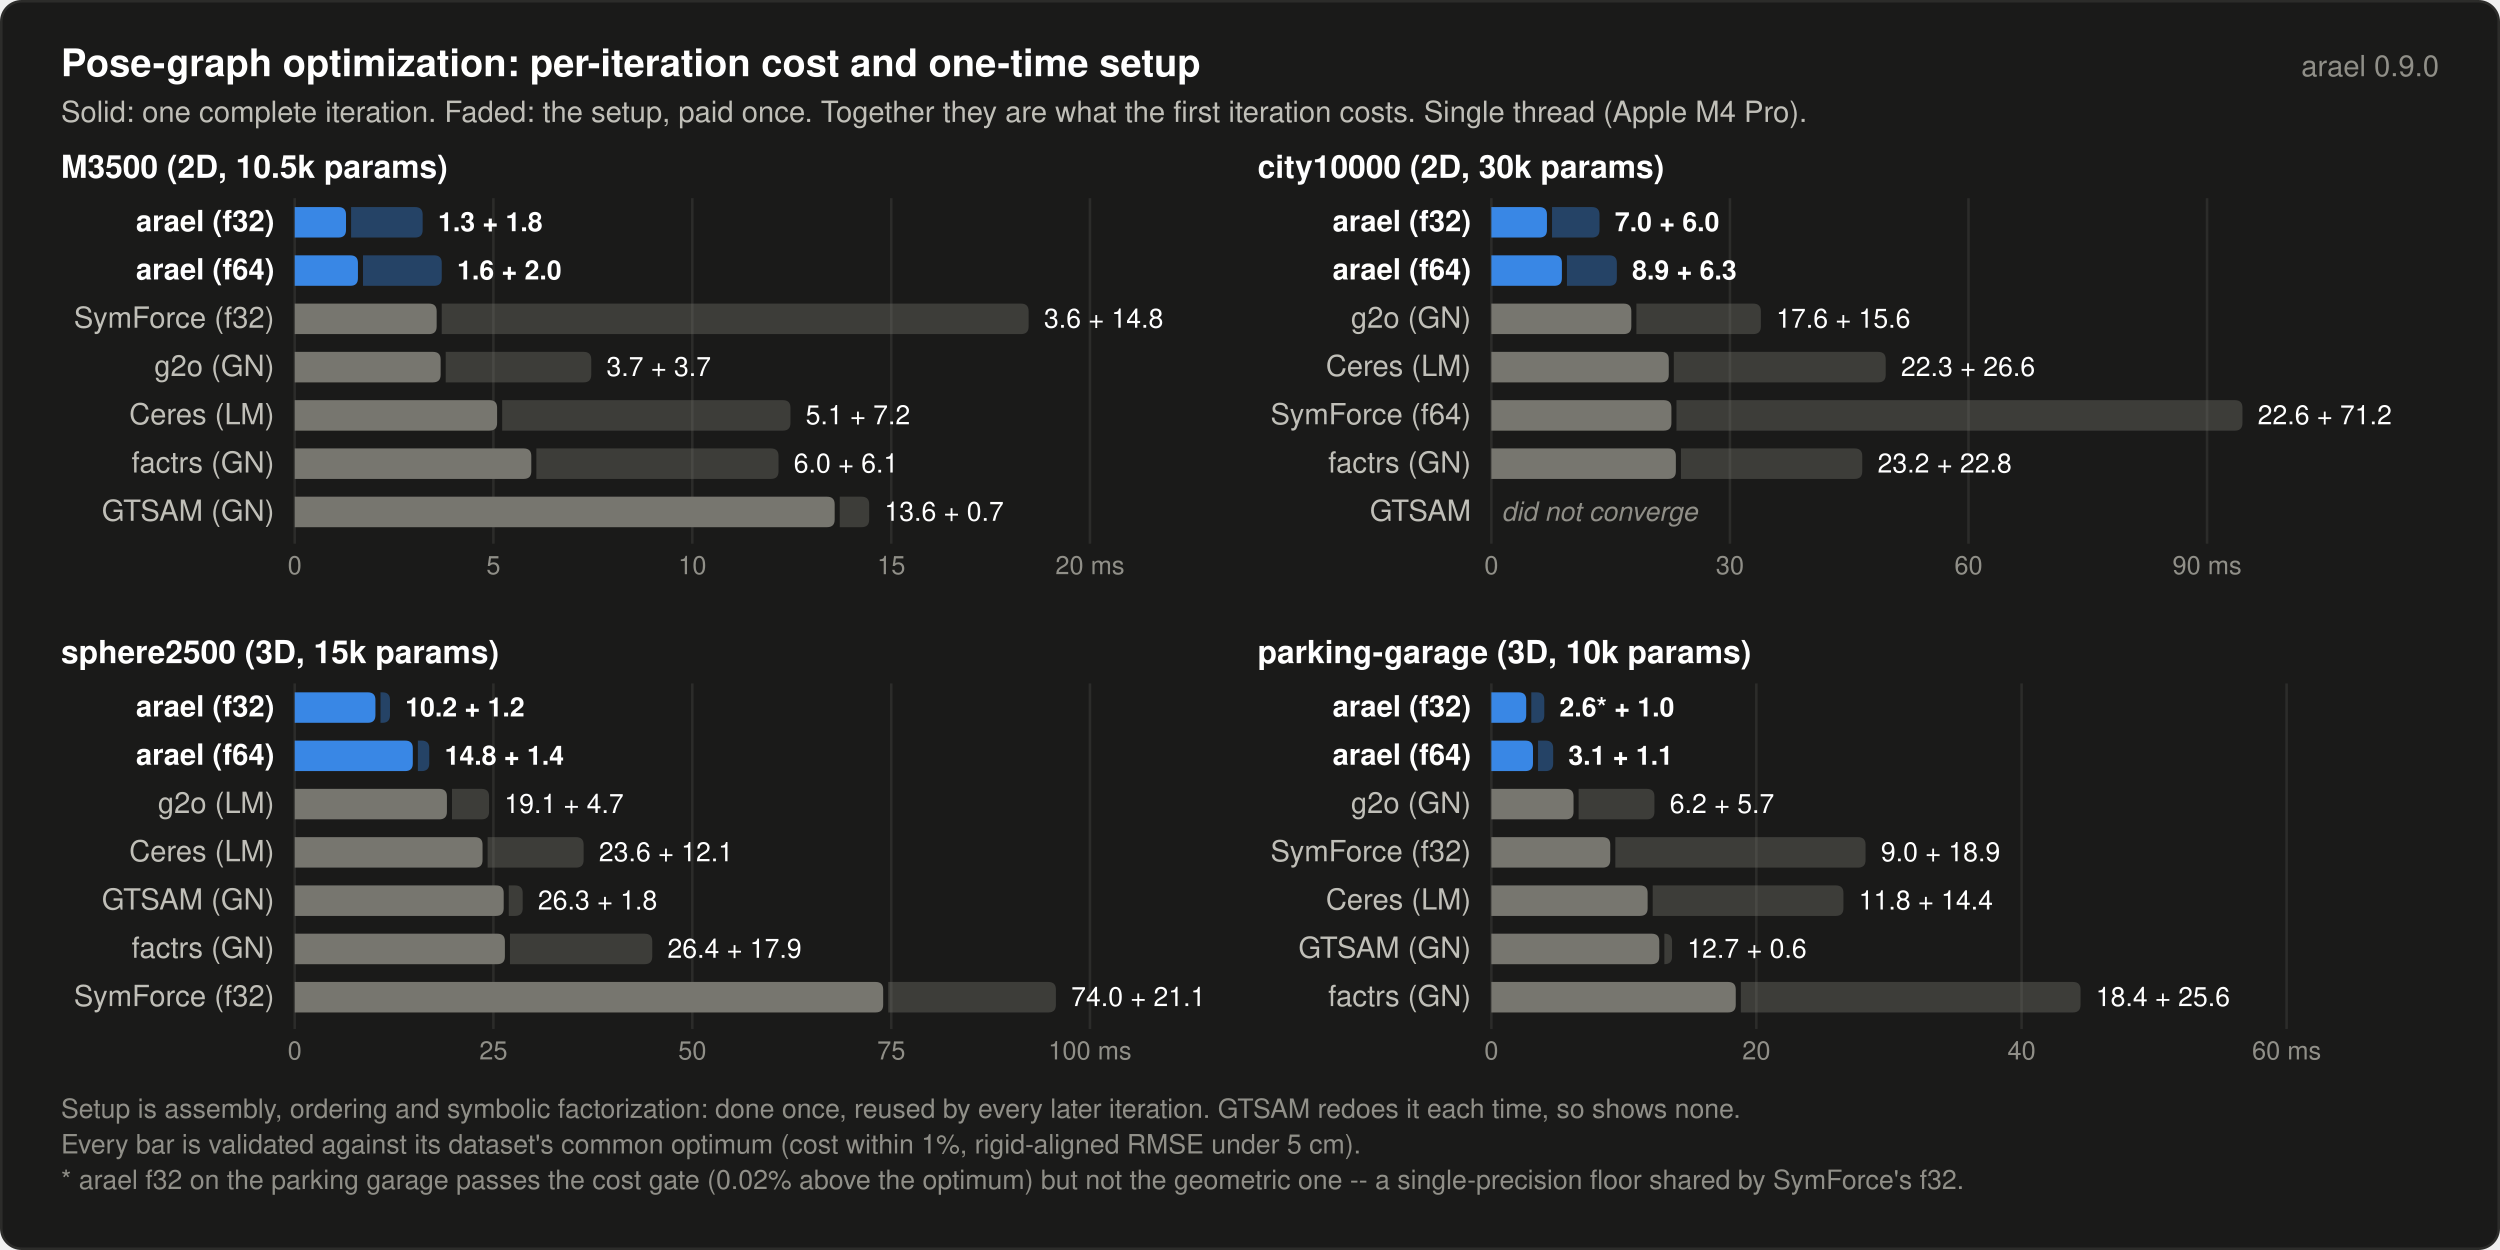
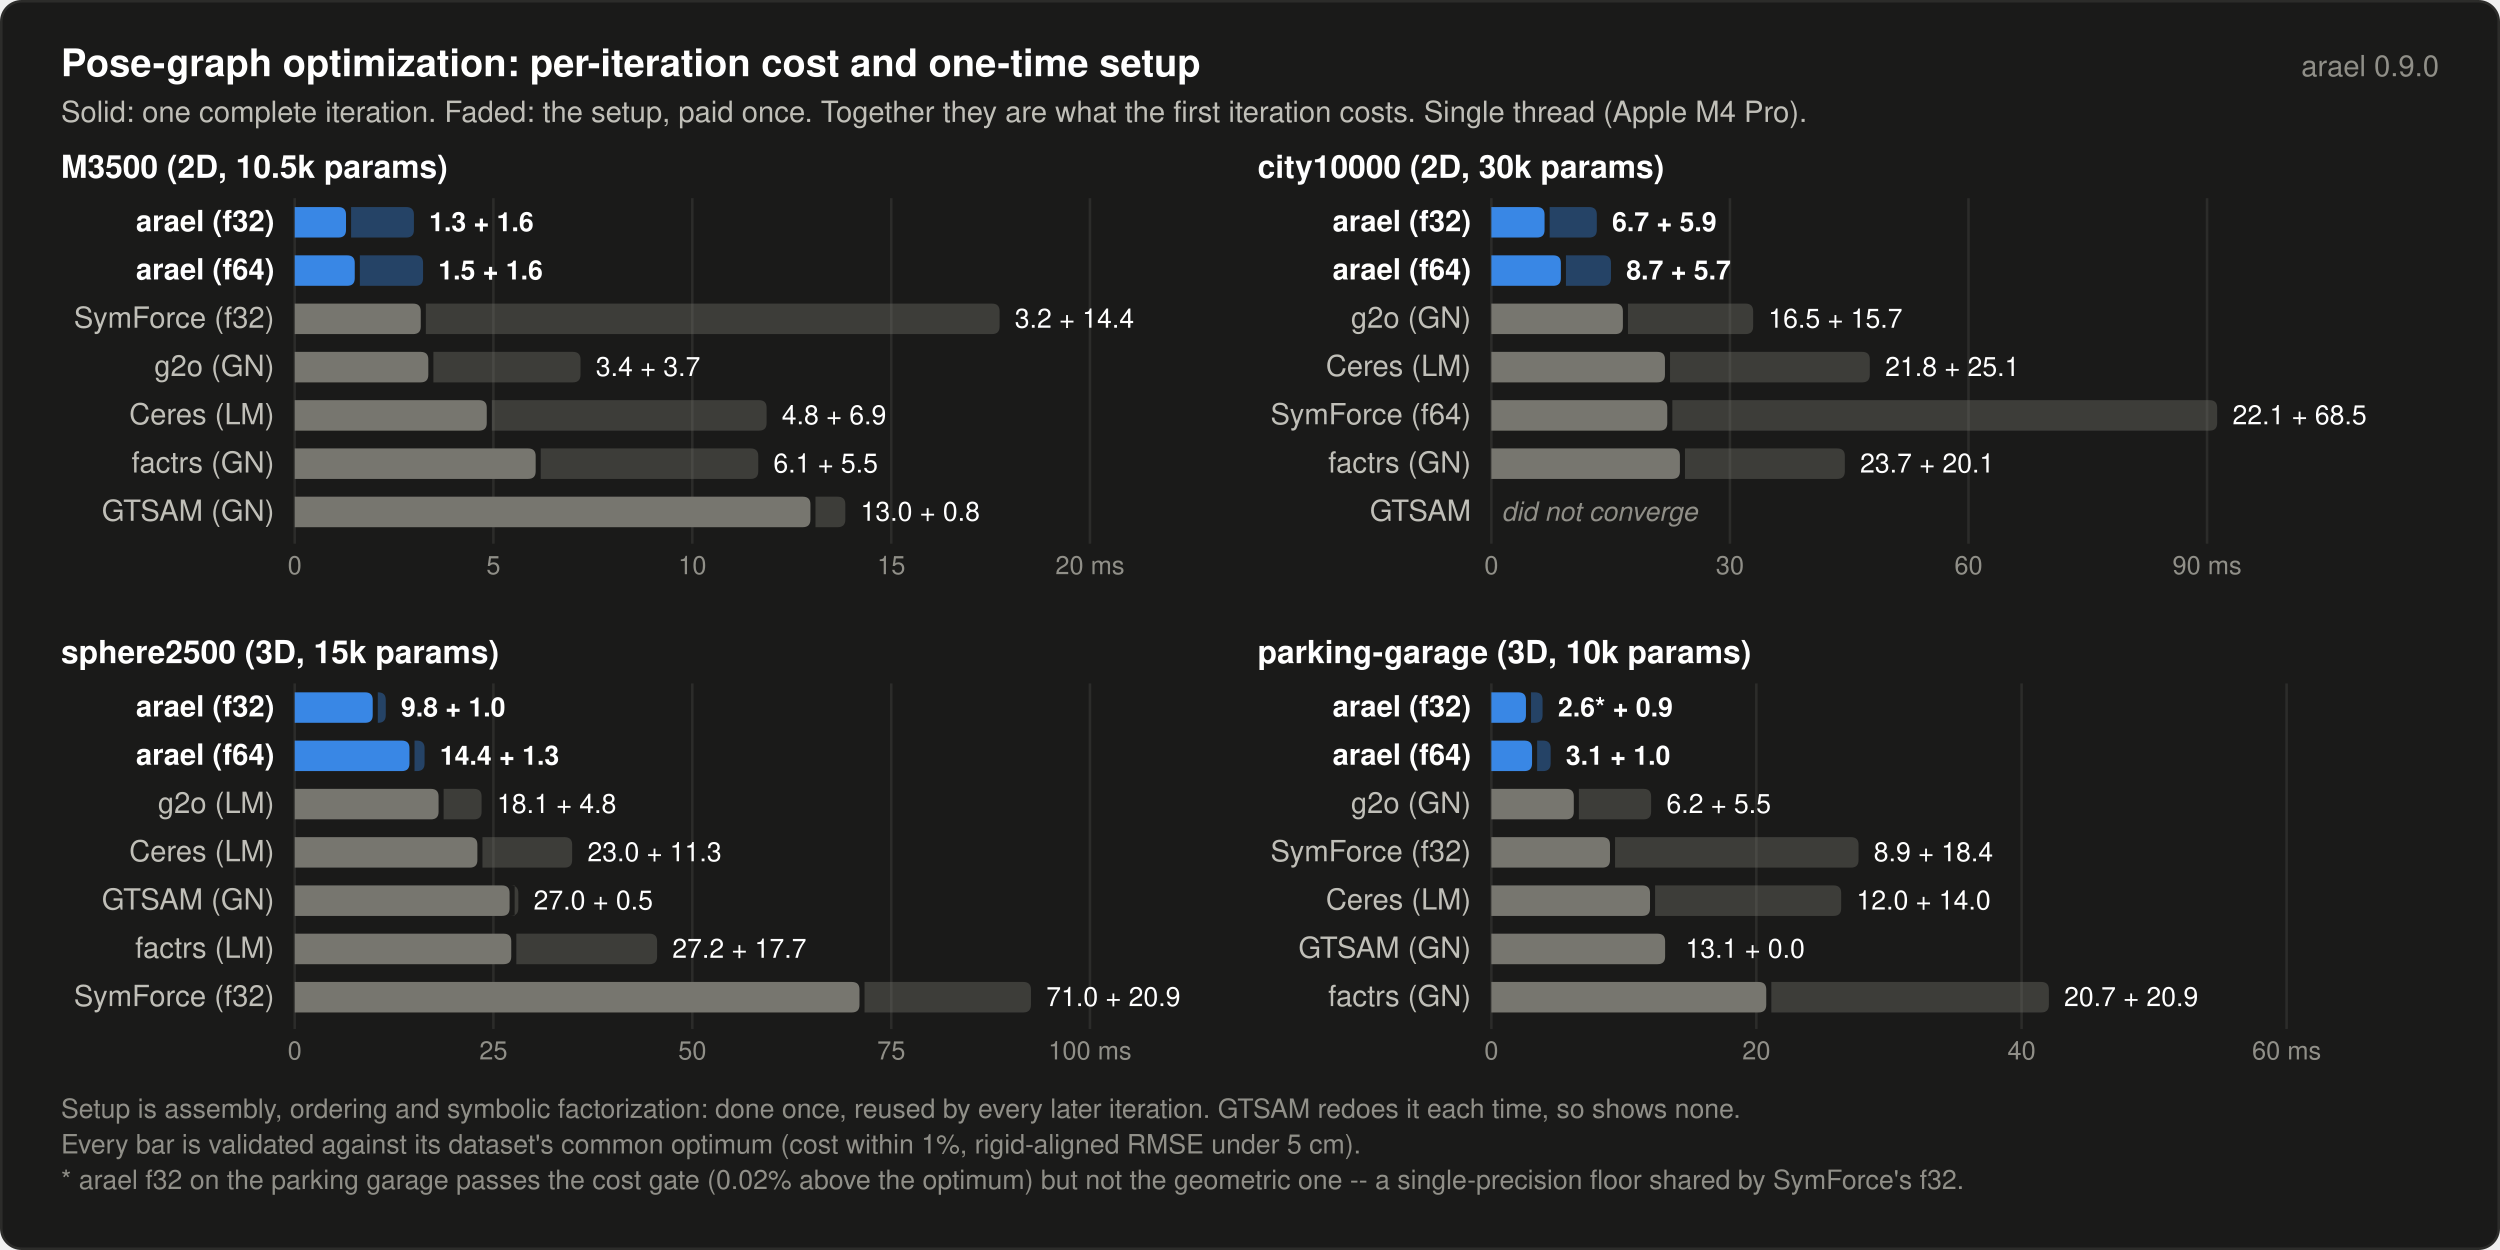
<svg xmlns="http://www.w3.org/2000/svg" width="984" height="492" viewBox="0 0 984 492" font-family="ui-sans-serif, system-ui, -apple-system, 'Segoe UI', Helvetica, Arial, sans-serif">
  <rect x="0.5" y="0.5" width="983" height="491" rx="8" fill="#1a1a19" stroke="#2c2c2a" />
  <text x="24" y="30" font-size="15" font-weight="600" fill="#ffffff">Pose-graph optimization: per-iteration cost and one-time setup</text>
  <text x="960" y="30" font-size="11.5" text-anchor="end" fill="#908f88">arael 0.9.0</text>
  <text x="24" y="48" font-size="11.5" fill="#c0bfb8">Solid: one complete iteration. Faded: the setup, paid once. Together they are what the first iteration costs. Single thread (Apple M4 Pro).</text>
  <text x="24" y="70" font-size="12.5" font-weight="600" fill="#ffffff">M3500 (2D, 10.5k params)</text>
  <line x1="116.0" y1="78" x2="116.0" y2="214" stroke="#2c2c2a" stroke-width="1" />
  <text x="116.0" y="226" font-size="10" text-anchor="middle" fill="#908f88">0</text>
  <line x1="194.2" y1="78" x2="194.2" y2="214" stroke="#2c2c2a" stroke-width="1" />
  <text x="194.2" y="226" font-size="10" text-anchor="middle" fill="#908f88">5</text>
  <line x1="272.5" y1="78" x2="272.5" y2="214" stroke="#2c2c2a" stroke-width="1" />
  <text x="272.5" y="226" font-size="10" text-anchor="middle" fill="#908f88">10</text>
  <line x1="350.8" y1="78" x2="350.8" y2="214" stroke="#2c2c2a" stroke-width="1" />
  <text x="350.8" y="226" font-size="10" text-anchor="middle" fill="#908f88">15</text>
  <line x1="429.0" y1="78" x2="429.0" y2="214" stroke="#2c2c2a" stroke-width="1" />
  <text x="429.0" y="226" font-size="10" text-anchor="middle" fill="#908f88">20 ms</text>
  <text x="108" y="91.0" font-size="11.5" text-anchor="end" font-weight="600" fill="#ffffff">arael (f32)</text>
  <path d="M116,81.5 L133.189,81.5 Q136.189,81.5 136.189,84.5 L136.189,90.5 Q136.189,93.5 133.189,93.5 L116,93.5 Z" fill="#3987e5" />
-   <path d="M138.189,81.5 L163.358,81.5 Q166.358,81.5 166.358,84.5 L166.358,90.5 Q166.358,93.5 163.358,93.5 L138.189,93.5 Z" fill="#3987e5" fill-opacity="0.38" />
-   <text x="172.4" y="91.0" font-size="10.5" font-weight="600" fill="#ffffff">1.3 + 1.8</text>
+   <path d="M138.189,81.5 L159.916,81.5 Q162.916,81.5 162.916,84.5 L162.916,90.5 Q162.916,93.5 159.916,93.5 L138.189,93.5 Z" fill="#3987e5" fill-opacity="0.38" />
+   <text x="168.9" y="91.0" font-size="10.5" font-weight="600" fill="#ffffff">1.3 + 1.6</text>
  <text x="108" y="110.0" font-size="11.5" text-anchor="end" font-weight="600" fill="#ffffff">arael (f64)</text>
-   <path d="M116,100.5 L137.883,100.5 Q140.883,100.5 140.883,103.5 L140.883,109.5 Q140.883,112.5 137.883,112.5 L116,112.5 Z" fill="#3987e5" />
-   <path d="M142.883,100.5 L170.87,100.5 Q173.87,100.5 173.87,103.5 L173.87,109.5 Q173.87,112.5 170.87,112.5 L142.883,112.5 Z" fill="#3987e5" fill-opacity="0.38" />
-   <text x="179.9" y="110.0" font-size="10.5" font-weight="600" fill="#ffffff">1.6 + 2.0</text>
+   <path d="M116,100.5 L136.631,100.5 Q139.631,100.5 139.631,103.5 L139.631,109.5 Q139.631,112.5 136.631,112.5 L116,112.5 Z" fill="#3987e5" />
+   <path d="M141.631,100.5 L163.515,100.5 Q166.515,100.5 166.515,103.5 L166.515,109.5 Q166.515,112.5 163.515,112.5 L141.631,112.5 Z" fill="#3987e5" fill-opacity="0.38" />
+   <text x="172.5" y="110.0" font-size="10.5" font-weight="600" fill="#ffffff">1.5 + 1.6</text>
  <text x="108" y="129.0" font-size="11.5" text-anchor="end" fill="#c0bfb8">SymForce (f32)</text>
-   <path d="M116,119.5 L168.87,119.5 Q171.87,119.5 171.87,122.5 L171.87,128.5 Q171.87,131.5 168.87,131.5 L116,131.5 Z" fill="#77766f" />
-   <path d="M173.87,119.5 L401.864,119.5 Q404.864,119.5 404.864,122.5 L404.864,128.5 Q404.864,131.5 401.864,131.5 L173.87,131.5 Z" fill="#77766f" fill-opacity="0.38" />
-   <text x="410.9" y="129.0" font-size="10.5" fill="#ffffff">3.6 + 14.8</text>
+   <path d="M116,119.5 L162.611,119.5 Q165.611,119.5 165.611,122.5 L165.611,128.5 Q165.611,131.5 162.611,131.5 L116,131.5 Z" fill="#77766f" />
+   <path d="M167.611,119.5 L390.44,119.5 Q393.44,119.5 393.44,122.5 L393.44,128.5 Q393.44,131.5 390.44,131.5 L167.611,131.5 Z" fill="#77766f" fill-opacity="0.38" />
+   <text x="399.4" y="129.0" font-size="10.5" fill="#ffffff">3.2 + 14.4</text>
  <text x="108" y="148.0" font-size="11.5" text-anchor="end" fill="#c0bfb8">g2o (GN)</text>
-   <path d="M116,138.5 L170.435,138.5 Q173.435,138.5 173.435,141.5 L173.435,147.5 Q173.435,150.5 170.435,150.5 L116,150.5 Z" fill="#77766f" />
-   <path d="M175.435,138.5 L229.714,138.5 Q232.714,138.5 232.714,141.5 L232.714,147.5 Q232.714,150.5 229.714,150.5 L175.435,150.5 Z" fill="#77766f" fill-opacity="0.38" />
-   <text x="238.7" y="148.0" font-size="10.5" fill="#ffffff">3.7 + 3.7</text>
+   <path d="M116,138.5 L165.584,138.5 Q168.584,138.5 168.584,141.5 L168.584,147.5 Q168.584,150.5 165.584,150.5 L116,150.5 Z" fill="#77766f" />
+   <path d="M170.584,138.5 L225.489,138.5 Q228.489,138.5 228.489,141.5 L228.489,147.5 Q228.489,150.5 225.489,150.5 L170.584,150.5 Z" fill="#77766f" fill-opacity="0.38" />
+   <text x="234.5" y="148.0" font-size="10.5" fill="#ffffff">3.4 + 3.7</text>
  <text x="108" y="167.0" font-size="11.5" text-anchor="end" fill="#c0bfb8">Ceres (LM)</text>
-   <path d="M116,157.5 L192.659,157.5 Q195.659,157.5 195.659,160.5 L195.659,166.5 Q195.659,169.5 192.659,169.5 L116,169.5 Z" fill="#77766f" />
-   <path d="M197.659,157.5 L308.121,157.5 Q311.121,157.5 311.121,160.5 L311.121,166.5 Q311.121,169.5 308.121,169.5 L197.659,169.5 Z" fill="#77766f" fill-opacity="0.38" />
-   <text x="317.1" y="167.0" font-size="10.5" fill="#ffffff">5.1 + 7.2</text>
+   <path d="M116,157.5 L188.589,157.5 Q191.589,157.5 191.589,160.5 L191.589,166.5 Q191.589,169.5 188.589,169.5 L116,169.5 Z" fill="#77766f" />
+   <path d="M193.589,157.5 L298.731,157.5 Q301.731,157.5 301.731,160.5 L301.731,166.5 Q301.731,169.5 298.731,169.5 L193.589,169.5 Z" fill="#77766f" fill-opacity="0.38" />
+   <text x="307.7" y="167.0" font-size="10.5" fill="#ffffff">4.8 + 6.9</text>
  <text x="108" y="186.0" font-size="11.5" text-anchor="end" fill="#c0bfb8">factrs (GN)</text>
-   <path d="M116,176.5 L206.118,176.5 Q209.118,176.5 209.118,179.5 L209.118,185.5 Q209.118,188.5 206.118,188.5 L116,188.5 Z" fill="#77766f" />
-   <path d="M211.118,176.5 L303.426,176.5 Q306.426,176.5 306.426,179.5 L306.426,185.5 Q306.426,188.5 303.426,188.5 L211.118,188.5 Z" fill="#77766f" fill-opacity="0.38" />
-   <text x="312.4" y="186.0" font-size="10.5" fill="#ffffff">6.0 + 6.1</text>
+   <path d="M116,176.5 L207.839,176.5 Q210.839,176.5 210.839,179.5 L210.839,185.5 Q210.839,188.5 207.839,188.5 L116,188.5 Z" fill="#77766f" />
+   <path d="M212.839,176.5 L295.445,176.5 Q298.445,176.5 298.445,179.5 L298.445,185.5 Q298.445,188.5 295.445,188.5 L212.839,188.5 Z" fill="#77766f" fill-opacity="0.38" />
+   <text x="304.4" y="186.0" font-size="10.5" fill="#ffffff">6.1 + 5.5</text>
  <text x="108" y="205.0" font-size="11.5" text-anchor="end" fill="#c0bfb8">GTSAM (GN)</text>
-   <path d="M116,195.5 L325.527,195.5 Q328.527,195.5 328.527,198.5 L328.527,204.5 Q328.527,207.5 325.527,207.5 L116,207.5 Z" fill="#77766f" />
-   <path d="M330.527,195.5 L339.108,195.5 Q342.108,195.5 342.108,198.5 L342.108,204.5 Q342.108,207.5 339.108,207.5 L330.527,207.5 Z" fill="#77766f" fill-opacity="0.38" />
-   <text x="348.1" y="205.0" font-size="10.5" fill="#ffffff">13.6 + 0.7</text>
+   <path d="M116,195.5 L315.981,195.5 Q318.981,195.5 318.981,198.5 L318.981,204.5 Q318.981,207.5 315.981,207.5 L116,207.5 Z" fill="#77766f" />
+   <path d="M320.981,195.5 L329.718,195.5 Q332.718,195.5 332.718,198.5 L332.718,204.5 Q332.718,207.5 329.718,207.5 L320.981,207.5 Z" fill="#77766f" fill-opacity="0.38" />
+   <text x="338.7" y="205.0" font-size="10.5" fill="#ffffff">13.0 + 0.8</text>
  <text x="495" y="70" font-size="12.5" font-weight="600" fill="#ffffff">city10000 (2D, 30k params)</text>
  <line x1="587.0" y1="78" x2="587.0" y2="214" stroke="#2c2c2a" stroke-width="1" />
  <text x="587.0" y="226" font-size="10" text-anchor="middle" fill="#908f88">0</text>
  <line x1="680.9" y1="78" x2="680.9" y2="214" stroke="#2c2c2a" stroke-width="1" />
  <text x="680.9" y="226" font-size="10" text-anchor="middle" fill="#908f88">30</text>
  <line x1="774.8" y1="78" x2="774.8" y2="214" stroke="#2c2c2a" stroke-width="1" />
  <text x="774.8" y="226" font-size="10" text-anchor="middle" fill="#908f88">60</text>
  <line x1="868.7" y1="78" x2="868.7" y2="214" stroke="#2c2c2a" stroke-width="1" />
  <text x="868.7" y="226" font-size="10" text-anchor="middle" fill="#908f88">90 ms</text>
  <text x="579" y="91.0" font-size="11.5" text-anchor="end" font-weight="600" fill="#ffffff">arael (f32)</text>
-   <path d="M587,81.5 L605.879,81.5 Q608.879,81.5 608.879,84.5 L608.879,90.5 Q608.879,93.5 605.879,93.5 L587,93.5 Z" fill="#3987e5" />
-   <path d="M610.879,81.5 L626.565,81.5 Q629.565,81.5 629.565,84.5 L629.565,90.5 Q629.565,93.5 626.565,93.5 L610.879,93.5 Z" fill="#3987e5" fill-opacity="0.38" />
-   <text x="635.6" y="91.0" font-size="10.5" font-weight="600" fill="#ffffff">7.0 + 6.0</text>
+   <path d="M587,81.5 L604.94,81.5 Q607.94,81.5 607.94,84.5 L607.94,90.5 Q607.94,93.5 604.94,93.5 L587,93.5 Z" fill="#3987e5" />
+   <path d="M609.94,81.5 L625.501,81.5 Q628.501,81.5 628.501,84.5 L628.501,90.5 Q628.501,93.5 625.501,93.5 L609.94,93.5 Z" fill="#3987e5" fill-opacity="0.38" />
+   <text x="634.5" y="91.0" font-size="10.5" font-weight="600" fill="#ffffff">6.7 + 5.9</text>
  <text x="579" y="110.0" font-size="11.5" text-anchor="end" font-weight="600" fill="#ffffff">arael (f64)</text>
-   <path d="M587,100.5 L611.763,100.5 Q614.763,100.5 614.763,103.5 L614.763,109.5 Q614.763,112.5 611.763,112.5 L587,112.5 Z" fill="#3987e5" />
-   <path d="M616.763,100.5 L633.388,100.5 Q636.388,100.5 636.388,103.5 L636.388,109.5 Q636.388,112.5 633.388,112.5 L616.763,112.5 Z" fill="#3987e5" fill-opacity="0.38" />
-   <text x="642.4" y="110.0" font-size="10.5" font-weight="600" fill="#ffffff">8.9 + 6.3</text>
+   <path d="M587,100.5 L611.356,100.5 Q614.356,100.5 614.356,103.5 L614.356,109.5 Q614.356,112.5 611.356,112.5 L587,112.5 Z" fill="#3987e5" />
+   <path d="M616.356,100.5 L631.072,100.5 Q634.072,100.5 634.072,103.5 L634.072,109.5 Q634.072,112.5 631.072,112.5 L616.356,112.5 Z" fill="#3987e5" fill-opacity="0.38" />
+   <text x="640.1" y="110.0" font-size="10.5" font-weight="600" fill="#ffffff">8.7 + 5.7</text>
  <text x="579" y="129.0" font-size="11.5" text-anchor="end" fill="#c0bfb8">g2o (GN)</text>
-   <path d="M587,119.5 L639.088,119.5 Q642.088,119.5 642.088,122.5 L642.088,128.5 Q642.088,131.5 639.088,131.5 L587,131.5 Z" fill="#77766f" />
-   <path d="M644.088,119.5 L690.072,119.5 Q693.072,119.5 693.072,122.5 L693.072,128.5 Q693.072,131.5 690.072,131.5 L644.088,131.5 Z" fill="#77766f" fill-opacity="0.38" />
-   <text x="699.1" y="129.0" font-size="10.5" fill="#ffffff">17.6 + 15.6</text>
+   <path d="M587,119.5 L635.77,119.5 Q638.77,119.5 638.77,122.5 L638.77,128.5 Q638.77,131.5 635.77,131.5 L587,131.5 Z" fill="#77766f" />
+   <path d="M640.77,119.5 L687.036,119.5 Q690.036,119.5 690.036,122.5 L690.036,128.5 Q690.036,131.5 687.036,131.5 L640.77,131.5 Z" fill="#77766f" fill-opacity="0.38" />
+   <text x="696.0" y="129.0" font-size="10.5" fill="#ffffff">16.5 + 15.7</text>
  <text x="579" y="148.0" font-size="11.5" text-anchor="end" fill="#c0bfb8">Ceres (LM)</text>
-   <path d="M587,138.5 L653.83,138.5 Q656.83,138.5 656.83,141.5 L656.83,147.5 Q656.83,150.5 653.83,150.5 L587,150.5 Z" fill="#77766f" />
-   <path d="M658.83,138.5 L739.213,138.5 Q742.213,138.5 742.213,141.5 L742.213,147.5 Q742.213,150.5 739.213,150.5 L658.83,150.5 Z" fill="#77766f" fill-opacity="0.38" />
-   <text x="748.2" y="148.0" font-size="10.5" fill="#ffffff">22.3 + 26.6</text>
+   <path d="M587,138.5 L652.328,138.5 Q655.328,138.5 655.328,141.5 L655.328,147.5 Q655.328,150.5 652.328,150.5 L587,150.5 Z" fill="#77766f" />
+   <path d="M657.328,138.5 L732.953,138.5 Q735.953,138.5 735.953,141.5 L735.953,147.5 Q735.953,150.5 732.953,150.5 L657.328,150.5 Z" fill="#77766f" fill-opacity="0.38" />
+   <text x="742.0" y="148.0" font-size="10.5" fill="#ffffff">21.8 + 25.1</text>
  <text x="579" y="167.0" font-size="11.5" text-anchor="end" fill="#c0bfb8">SymForce (f64)</text>
-   <path d="M587,157.5 L654.863,157.5 Q657.863,157.5 657.863,160.5 L657.863,166.5 Q657.863,169.5 654.863,169.5 L587,169.5 Z" fill="#77766f" />
-   <path d="M659.863,157.5 L879.625,157.5 Q882.625,157.5 882.625,160.5 L882.625,166.5 Q882.625,169.5 879.625,169.5 L659.863,169.5 Z" fill="#77766f" fill-opacity="0.38" />
-   <text x="888.6" y="167.0" font-size="10.5" fill="#ffffff">22.6 + 71.2</text>
+   <path d="M587,157.5 L653.236,157.5 Q656.236,157.5 656.236,160.5 L656.236,166.5 Q656.236,169.5 653.236,169.5 L587,169.5 Z" fill="#77766f" />
+   <path d="M658.236,157.5 L869.672,157.5 Q872.672,157.5 872.672,160.5 L872.672,166.5 Q872.672,169.5 869.672,169.5 L658.236,169.5 Z" fill="#77766f" fill-opacity="0.38" />
+   <text x="878.7" y="167.0" font-size="10.5" fill="#ffffff">22.1 + 68.5</text>
  <text x="579" y="186.0" font-size="11.5" text-anchor="end" fill="#c0bfb8">factrs (GN)</text>
-   <path d="M587,176.5 L656.616,176.5 Q659.616,176.5 659.616,179.5 L659.616,185.5 Q659.616,188.5 656.616,188.5 L587,188.5 Z" fill="#77766f" />
-   <path d="M661.616,176.5 L729.98,176.5 Q732.98,176.5 732.98,179.5 L732.98,185.5 Q732.98,188.5 729.98,188.5 L661.616,188.5 Z" fill="#77766f" fill-opacity="0.38" />
-   <text x="739.0" y="186.0" font-size="10.5" fill="#ffffff">23.2 + 22.8</text>
+   <path d="M587,176.5 L658.212,176.5 Q661.212,176.5 661.212,179.5 L661.212,185.5 Q661.212,188.5 658.212,188.5 L587,188.5 Z" fill="#77766f" />
+   <path d="M663.212,176.5 L723.125,176.5 Q726.125,176.5 726.125,179.5 L726.125,185.5 Q726.125,188.5 723.125,188.5 L663.212,188.5 Z" fill="#77766f" fill-opacity="0.38" />
+   <text x="732.1" y="186.0" font-size="10.5" fill="#ffffff">23.7 + 20.1</text>
  <text x="579" y="205.0" font-size="11.5" text-anchor="end" fill="#c0bfb8">GTSAM</text>
  <text x="591" y="205.0" font-size="10.5" font-style="italic" fill="#908f88">did not converge</text>
  <text x="24" y="261" font-size="12.5" font-weight="600" fill="#ffffff">sphere2500 (3D, 15k params)</text>
  <line x1="116.0" y1="269" x2="116.0" y2="405" stroke="#2c2c2a" stroke-width="1" />
  <text x="116.0" y="417" font-size="10" text-anchor="middle" fill="#908f88">0</text>
  <line x1="194.2" y1="269" x2="194.2" y2="405" stroke="#2c2c2a" stroke-width="1" />
  <text x="194.2" y="417" font-size="10" text-anchor="middle" fill="#908f88">25</text>
  <line x1="272.5" y1="269" x2="272.5" y2="405" stroke="#2c2c2a" stroke-width="1" />
  <text x="272.5" y="417" font-size="10" text-anchor="middle" fill="#908f88">50</text>
  <line x1="350.8" y1="269" x2="350.8" y2="405" stroke="#2c2c2a" stroke-width="1" />
  <text x="350.8" y="417" font-size="10" text-anchor="middle" fill="#908f88">75</text>
  <line x1="429.0" y1="269" x2="429.0" y2="405" stroke="#2c2c2a" stroke-width="1" />
  <text x="429.0" y="417" font-size="10" text-anchor="middle" fill="#908f88">100 ms</text>
  <text x="108" y="282.0" font-size="11.5" text-anchor="end" font-weight="600" fill="#ffffff">arael (f32)</text>
-   <path d="M116,272.5 L144.769,272.5 Q147.769,272.5 147.769,275.5 L147.769,281.5 Q147.769,284.5 144.769,284.5 L116,284.5 Z" fill="#3987e5" />
-   <path d="M149.769,272.5 L150.494,272.5 Q153.494,272.5 153.494,275.5 L153.494,281.5 Q153.494,284.5 150.494,284.5 L149.769,284.5 Z" fill="#3987e5" fill-opacity="0.38" />
-   <text x="159.5" y="282.0" font-size="10.5" font-weight="600" fill="#ffffff">10.2 + 1.2</text>
+   <path d="M116,272.5 L143.705,272.5 Q146.705,272.5 146.705,275.5 L146.705,281.5 Q146.705,284.5 143.705,284.5 L116,284.5 Z" fill="#3987e5" />
+   <path d="M148.705,272.5 L148.835,272.5 Q151.835,272.5 151.835,275.5 L151.835,281.5 Q151.835,284.5 148.835,284.5 L148.705,284.5 Z" fill="#3987e5" fill-opacity="0.38" />
+   <text x="157.8" y="282.0" font-size="10.5" font-weight="600" fill="#ffffff">9.8 + 1.0</text>
  <text x="108" y="301.0" font-size="11.5" text-anchor="end" font-weight="600" fill="#ffffff">arael (f64)</text>
-   <path d="M116,291.5 L159.481,291.5 Q162.481,291.5 162.481,294.5 L162.481,300.5 Q162.481,303.5 159.481,303.5 L116,303.5 Z" fill="#3987e5" />
-   <path d="M164.481,291.5 L165.956,291.5 Q168.956,291.5 168.956,294.5 L168.956,300.5 Q168.956,303.5 165.956,303.5 L164.481,303.5 Z" fill="#3987e5" fill-opacity="0.38" />
-   <text x="175.0" y="301.0" font-size="10.5" font-weight="600" fill="#ffffff">14.8 + 1.4</text>
+   <path d="M116,291.5 L158.166,291.5 Q161.166,291.5 161.166,294.5 L161.166,300.5 Q161.166,303.5 158.166,303.5 L116,303.5 Z" fill="#3987e5" />
+   <path d="M163.166,291.5 L164.11,291.5 Q167.11,291.5 167.11,294.5 L167.11,300.5 Q167.11,303.5 164.11,303.5 L163.166,303.5 Z" fill="#3987e5" fill-opacity="0.38" />
+   <text x="173.1" y="301.0" font-size="10.5" font-weight="600" fill="#ffffff">14.4 + 1.3</text>
  <text x="108" y="320.0" font-size="11.5" text-anchor="end" fill="#c0bfb8">g2o (LM)</text>
-   <path d="M116,310.5 L172.908,310.5 Q175.908,310.5 175.908,313.5 L175.908,319.5 Q175.908,322.5 172.908,322.5 L116,322.5 Z" fill="#77766f" />
-   <path d="M177.908,310.5 L189.494,310.5 Q192.494,310.5 192.494,313.5 L192.494,319.5 Q192.494,322.5 189.494,322.5 L177.908,322.5 Z" fill="#77766f" fill-opacity="0.38" />
-   <text x="198.5" y="320.0" font-size="10.5" fill="#ffffff">19.1 + 4.7</text>
+   <path d="M116,310.5 L169.622,310.5 Q172.622,310.5 172.622,313.5 L172.622,319.5 Q172.622,322.5 169.622,322.5 L116,322.5 Z" fill="#77766f" />
+   <path d="M174.622,310.5 L186.552,310.5 Q189.552,310.5 189.552,313.5 L189.552,319.5 Q189.552,322.5 186.552,322.5 L174.622,322.5 Z" fill="#77766f" fill-opacity="0.38" />
+   <text x="195.6" y="320.0" font-size="10.5" fill="#ffffff">18.1 + 4.8</text>
  <text x="108" y="339.0" font-size="11.5" text-anchor="end" fill="#c0bfb8">Ceres (LM)</text>
-   <path d="M116,329.5 L186.931,329.5 Q189.931,329.5 189.931,332.5 L189.931,338.5 Q189.931,341.5 186.931,341.5 L116,341.5 Z" fill="#77766f" />
-   <path d="M191.931,329.5 L226.71,329.5 Q229.71,329.5 229.71,332.5 L229.71,338.5 Q229.71,341.5 226.71,341.5 L191.931,341.5 Z" fill="#77766f" fill-opacity="0.38" />
-   <text x="235.7" y="339.0" font-size="10.5" fill="#ffffff">23.6 + 12.1</text>
+   <path d="M116,329.5 L184.896,329.5 Q187.896,329.5 187.896,332.5 L187.896,338.5 Q187.896,341.5 184.896,341.5 L116,341.5 Z" fill="#77766f" />
+   <path d="M189.896,329.5 L222.202,329.5 Q225.202,329.5 225.202,332.5 L225.202,338.5 Q225.202,341.5 222.202,341.5 L189.896,341.5 Z" fill="#77766f" fill-opacity="0.38" />
+   <text x="231.2" y="339.0" font-size="10.5" fill="#ffffff">23.0 + 11.3</text>
  <text x="108" y="358.0" font-size="11.5" text-anchor="end" fill="#c0bfb8">GTSAM (GN)</text>
-   <path d="M116,348.5 L195.256,348.5 Q198.256,348.5 198.256,351.5 L198.256,357.5 Q198.256,360.5 195.256,360.5 L116,360.5 Z" fill="#77766f" />
-   <path d="M200.256,348.5 L202.734,348.5 Q205.734,348.5 205.734,351.5 L205.734,357.5 Q205.734,360.5 202.734,360.5 L200.256,360.5 Z" fill="#77766f" fill-opacity="0.38" />
-   <text x="211.7" y="358.0" font-size="10.5" fill="#ffffff">26.3 + 1.8</text>
-   <text x="108" y="377.0" font-size="11.5" text-anchor="end" fill="#c0bfb8">factrs (GN)</text>
-   <path d="M116,367.5 L195.726,367.5 Q198.726,367.5 198.726,370.5 L198.726,376.5 Q198.726,379.5 195.726,379.5 L116,379.5 Z" fill="#77766f" />
-   <path d="M200.726,367.5 L253.722,367.5 Q256.722,367.5 256.722,370.5 L256.722,376.5 Q256.722,379.5 253.722,379.5 L200.726,379.5 Z" fill="#77766f" fill-opacity="0.38" />
-   <text x="262.7" y="377.0" font-size="10.5" fill="#ffffff">26.4 + 17.9</text>
+   <path d="M116,348.5 L197.573,348.5 Q200.573,348.5 200.573,351.5 L200.573,357.5 Q200.573,360.5 197.573,360.5 L116,360.5 Z" fill="#77766f" />
+   <path d="M202.573,348.5 L201.012,348.5 Q204.012,348.5 204.012,351.5 L204.012,357.5 Q204.012,360.5 201.012,360.5 L202.573,360.5 Z" fill="#77766f" fill-opacity="0.38" />
+   <text x="210.0" y="358.0" font-size="10.5" fill="#ffffff">27.0 + 0.5</text>
+   <text x="108" y="377.0" font-size="11.5" text-anchor="end" fill="#c0bfb8">factrs (LM)</text>
+   <path d="M116,367.5 L198.23,367.5 Q201.23,367.5 201.23,370.5 L201.23,376.5 Q201.23,379.5 198.23,379.5 L116,379.5 Z" fill="#77766f" />
+   <path d="M203.23,367.5 L255.631,367.5 Q258.631,367.5 258.631,370.5 L258.631,376.5 Q258.631,379.5 255.631,379.5 L203.23,379.5 Z" fill="#77766f" fill-opacity="0.38" />
+   <text x="264.6" y="377.0" font-size="10.5" fill="#ffffff">27.2 + 17.7</text>
  <text x="108" y="396.0" font-size="11.5" text-anchor="end" fill="#c0bfb8">SymForce (f32)</text>
-   <path d="M116,386.5 L344.62,386.5 Q347.62,386.5 347.62,389.5 L347.62,395.5 Q347.62,398.5 344.62,398.5 L116,398.5 Z" fill="#77766f" />
-   <path d="M349.62,386.5 L412.6,386.5 Q415.6,386.5 415.6,389.5 L415.6,395.5 Q415.6,398.5 412.6,398.5 L349.62,398.5 Z" fill="#77766f" fill-opacity="0.38" />
-   <text x="421.6" y="396.0" font-size="10.5" fill="#ffffff">74.0 + 21.1</text>
+   <path d="M116,386.5 L335.293,386.5 Q338.293,386.5 338.293,389.5 L338.293,395.5 Q338.293,398.5 335.293,398.5 L116,398.5 Z" fill="#77766f" />
+   <path d="M340.293,386.5 L402.772,386.5 Q405.772,386.5 405.772,389.5 L405.772,395.5 Q405.772,398.5 402.772,398.5 L340.293,398.5 Z" fill="#77766f" fill-opacity="0.38" />
+   <text x="411.8" y="396.0" font-size="10.5" fill="#ffffff">71.0 + 20.9</text>
  <text x="495" y="261" font-size="12.5" font-weight="600" fill="#ffffff">parking-garage (3D, 10k params)</text>
  <line x1="587.0" y1="269" x2="587.0" y2="405" stroke="#2c2c2a" stroke-width="1" />
  <text x="587.0" y="417" font-size="10" text-anchor="middle" fill="#908f88">0</text>
  <line x1="691.3" y1="269" x2="691.3" y2="405" stroke="#2c2c2a" stroke-width="1" />
  <text x="691.3" y="417" font-size="10" text-anchor="middle" fill="#908f88">20</text>
  <line x1="795.7" y1="269" x2="795.7" y2="405" stroke="#2c2c2a" stroke-width="1" />
  <text x="795.7" y="417" font-size="10" text-anchor="middle" fill="#908f88">40</text>
  <line x1="900.0" y1="269" x2="900.0" y2="405" stroke="#2c2c2a" stroke-width="1" />
  <text x="900.0" y="417" font-size="10" text-anchor="middle" fill="#908f88">60 ms</text>
  <text x="579" y="282.0" font-size="11.5" text-anchor="end" font-weight="600" fill="#ffffff">arael (f32)</text>
-   <path d="M587,272.5 L597.72,272.5 Q600.72,272.5 600.72,275.5 L600.72,281.5 Q600.72,284.5 597.72,284.5 L587,284.5 Z" fill="#3987e5" />
-   <path d="M602.72,272.5 L604.832,272.5 Q607.832,272.5 607.832,275.5 L607.832,281.5 Q607.832,284.5 604.832,284.5 L602.72,284.5 Z" fill="#3987e5" fill-opacity="0.38" />
-   <text x="613.8" y="282.0" font-size="10.5" font-weight="600" fill="#ffffff">2.6* + 1.0</text>
+   <path d="M587,272.5 L597.615,272.5 Q600.615,272.5 600.615,275.5 L600.615,281.5 Q600.615,284.5 597.615,284.5 L587,284.5 Z" fill="#3987e5" />
+   <path d="M602.615,272.5 L604.154,272.5 Q607.154,272.5 607.154,275.5 L607.154,281.5 Q607.154,284.5 604.154,284.5 L602.615,284.5 Z" fill="#3987e5" fill-opacity="0.38" />
+   <text x="613.2" y="282.0" font-size="10.5" font-weight="600" fill="#ffffff">2.6* + 0.9</text>
  <text x="579" y="301.0" font-size="11.5" text-anchor="end" font-weight="600" fill="#ffffff">arael (f64)</text>
-   <path d="M587,291.5 L600.38,291.5 Q603.38,291.5 603.38,294.5 L603.38,300.5 Q603.38,303.5 600.38,303.5 L587,303.5 Z" fill="#3987e5" />
-   <path d="M605.38,291.5 L608.327,291.5 Q611.327,291.5 611.327,294.5 L611.327,300.5 Q611.327,303.5 608.327,303.5 L605.38,303.5 Z" fill="#3987e5" fill-opacity="0.38" />
-   <text x="617.3" y="301.0" font-size="10.5" font-weight="600" fill="#ffffff">3.1 + 1.1</text>
+   <path d="M587,291.5 L600.015,291.5 Q603.015,291.5 603.015,294.5 L603.015,300.5 Q603.015,303.5 600.015,303.5 L587,303.5 Z" fill="#3987e5" />
+   <path d="M605.015,291.5 L607.336,291.5 Q610.336,291.5 610.336,294.5 L610.336,300.5 Q610.336,303.5 607.336,303.5 L605.015,303.5 Z" fill="#3987e5" fill-opacity="0.38" />
+   <text x="616.3" y="301.0" font-size="10.5" font-weight="600" fill="#ffffff">3.1 + 1.0</text>
  <text x="579" y="320.0" font-size="11.5" text-anchor="end" fill="#c0bfb8">g2o (GN)</text>
-   <path d="M587,310.5 L616.343,310.5 Q619.343,310.5 619.343,313.5 L619.343,319.5 Q619.343,322.5 616.343,322.5 L587,322.5 Z" fill="#77766f" />
-   <path d="M621.343,310.5 L648.183,310.5 Q651.183,310.5 651.183,313.5 L651.183,319.5 Q651.183,322.5 648.183,322.5 L621.343,322.5 Z" fill="#77766f" fill-opacity="0.38" />
-   <text x="657.2" y="320.0" font-size="10.5" fill="#ffffff">6.2 + 5.7</text>
+   <path d="M587,310.5 L616.448,310.5 Q619.448,310.5 619.448,313.5 L619.448,319.5 Q619.448,322.5 616.448,322.5 L587,322.5 Z" fill="#77766f" />
+   <path d="M621.448,310.5 L646.879,310.5 Q649.879,310.5 649.879,313.5 L649.879,319.5 Q649.879,322.5 646.879,322.5 L621.448,322.5 Z" fill="#77766f" fill-opacity="0.38" />
+   <text x="655.9" y="320.0" font-size="10.5" fill="#ffffff">6.2 + 5.5</text>
  <text x="579" y="339.0" font-size="11.5" text-anchor="end" fill="#c0bfb8">SymForce (f32)</text>
-   <path d="M587,329.5 L630.793,329.5 Q633.793,329.5 633.793,332.5 L633.793,338.5 Q633.793,341.5 630.793,341.5 L587,341.5 Z" fill="#77766f" />
-   <path d="M635.793,329.5 L731.284,329.5 Q734.284,329.5 734.284,332.5 L734.284,338.5 Q734.284,341.5 731.284,341.5 L635.793,341.5 Z" fill="#77766f" fill-opacity="0.38" />
-   <text x="740.3" y="339.0" font-size="10.5" fill="#ffffff">9.0 + 18.9</text>
+   <path d="M587,329.5 L630.689,329.5 Q633.689,329.5 633.689,332.5 L633.689,338.5 Q633.689,341.5 630.689,341.5 L587,341.5 Z" fill="#77766f" />
+   <path d="M635.689,329.5 L728.519,329.5 Q731.519,329.5 731.519,332.5 L731.519,338.5 Q731.519,341.5 728.519,341.5 L635.689,341.5 Z" fill="#77766f" fill-opacity="0.38" />
+   <text x="737.5" y="339.0" font-size="10.5" fill="#ffffff">8.9 + 18.4</text>
  <text x="579" y="358.0" font-size="11.5" text-anchor="end" fill="#c0bfb8">Ceres (LM)</text>
-   <path d="M587,348.5 L645.505,348.5 Q648.505,348.5 648.505,351.5 L648.505,357.5 Q648.505,360.5 645.505,360.5 L587,360.5 Z" fill="#77766f" />
-   <path d="M650.505,348.5 L722.572,348.5 Q725.572,348.5 725.572,351.5 L725.572,357.5 Q725.572,360.5 722.572,360.5 L650.505,360.5 Z" fill="#77766f" fill-opacity="0.38" />
-   <text x="731.6" y="358.0" font-size="10.5" fill="#ffffff">11.8 + 14.4</text>
+   <path d="M587,348.5 L646.443,348.5 Q649.443,348.5 649.443,351.5 L649.443,357.5 Q649.443,360.5 646.443,360.5 L587,360.5 Z" fill="#77766f" />
+   <path d="M651.443,348.5 L721.685,348.5 Q724.685,348.5 724.685,351.5 L724.685,357.5 Q724.685,360.5 721.685,360.5 L651.443,360.5 Z" fill="#77766f" fill-opacity="0.38" />
+   <text x="730.7" y="358.0" font-size="10.5" fill="#ffffff">12.0 + 14.0</text>
  <text x="579" y="377.0" font-size="11.5" text-anchor="end" fill="#c0bfb8">GTSAM (GN)</text>
-   <path d="M587,367.5 L650.095,367.5 Q653.095,367.5 653.095,370.5 L653.095,376.5 Q653.095,379.5 650.095,379.5 L587,379.5 Z" fill="#77766f" />
-   <path d="M655.095,367.5 L655.121,367.5 Q658.121,367.5 658.121,370.5 L658.121,376.5 Q658.121,379.5 655.121,379.5 L655.095,379.5 Z" fill="#77766f" fill-opacity="0.38" />
-   <text x="664.1" y="377.0" font-size="10.5" fill="#ffffff">12.7 + 0.6</text>
+   <path d="M587,367.5 L652.39,367.5 Q655.39,367.5 655.39,370.5 L655.39,376.5 Q655.39,379.5 652.39,379.5 L587,379.5 Z" fill="#77766f" />
+   <text x="663.4" y="377.0" font-size="10.5" fill="#ffffff">13.1 + 0.0</text>
  <text x="579" y="396.0" font-size="11.5" text-anchor="end" fill="#c0bfb8">factrs (GN)</text>
-   <path d="M587,386.5 L680.195,386.5 Q683.195,386.5 683.195,389.5 L683.195,395.5 Q683.195,398.5 680.195,398.5 L587,398.5 Z" fill="#77766f" />
-   <path d="M685.195,386.5 L815.899,386.5 Q818.899,386.5 818.899,389.5 L818.899,395.5 Q818.899,398.5 815.899,398.5 L685.195,398.5 Z" fill="#77766f" fill-opacity="0.38" />
-   <text x="824.9" y="396.0" font-size="10.5" fill="#ffffff">18.4 + 25.6</text>
+   <path d="M587,386.5 L692.194,386.5 Q695.194,386.5 695.194,389.5 L695.194,395.5 Q695.194,398.5 692.194,398.5 L587,398.5 Z" fill="#77766f" />
+   <path d="M697.194,386.5 L803.431,386.5 Q806.431,386.5 806.431,389.5 L806.431,395.5 Q806.431,398.5 803.431,398.5 L697.194,398.5 Z" fill="#77766f" fill-opacity="0.38" />
+   <text x="812.4" y="396.0" font-size="10.5" fill="#ffffff">20.7 + 20.9</text>
  <text x="24" y="440" font-size="10.5" fill="#908f88">Setup is assembly, ordering and symbolic factorization: done once, reused by every later iteration. GTSAM redoes it each time, so shows none.</text>
  <text x="24" y="454" font-size="10.5" fill="#908f88">Every bar is validated against its dataset's common optimum (cost within 1%, rigid-aligned RMSE under 5 cm).</text>
  <text x="24" y="468" font-size="10.5" fill="#908f88">* arael f32 on the parking garage passes the cost gate (0.02% above the optimum) but not the geometric one -- a single-precision floor shared by SymForce's f32.</text>
</svg>
